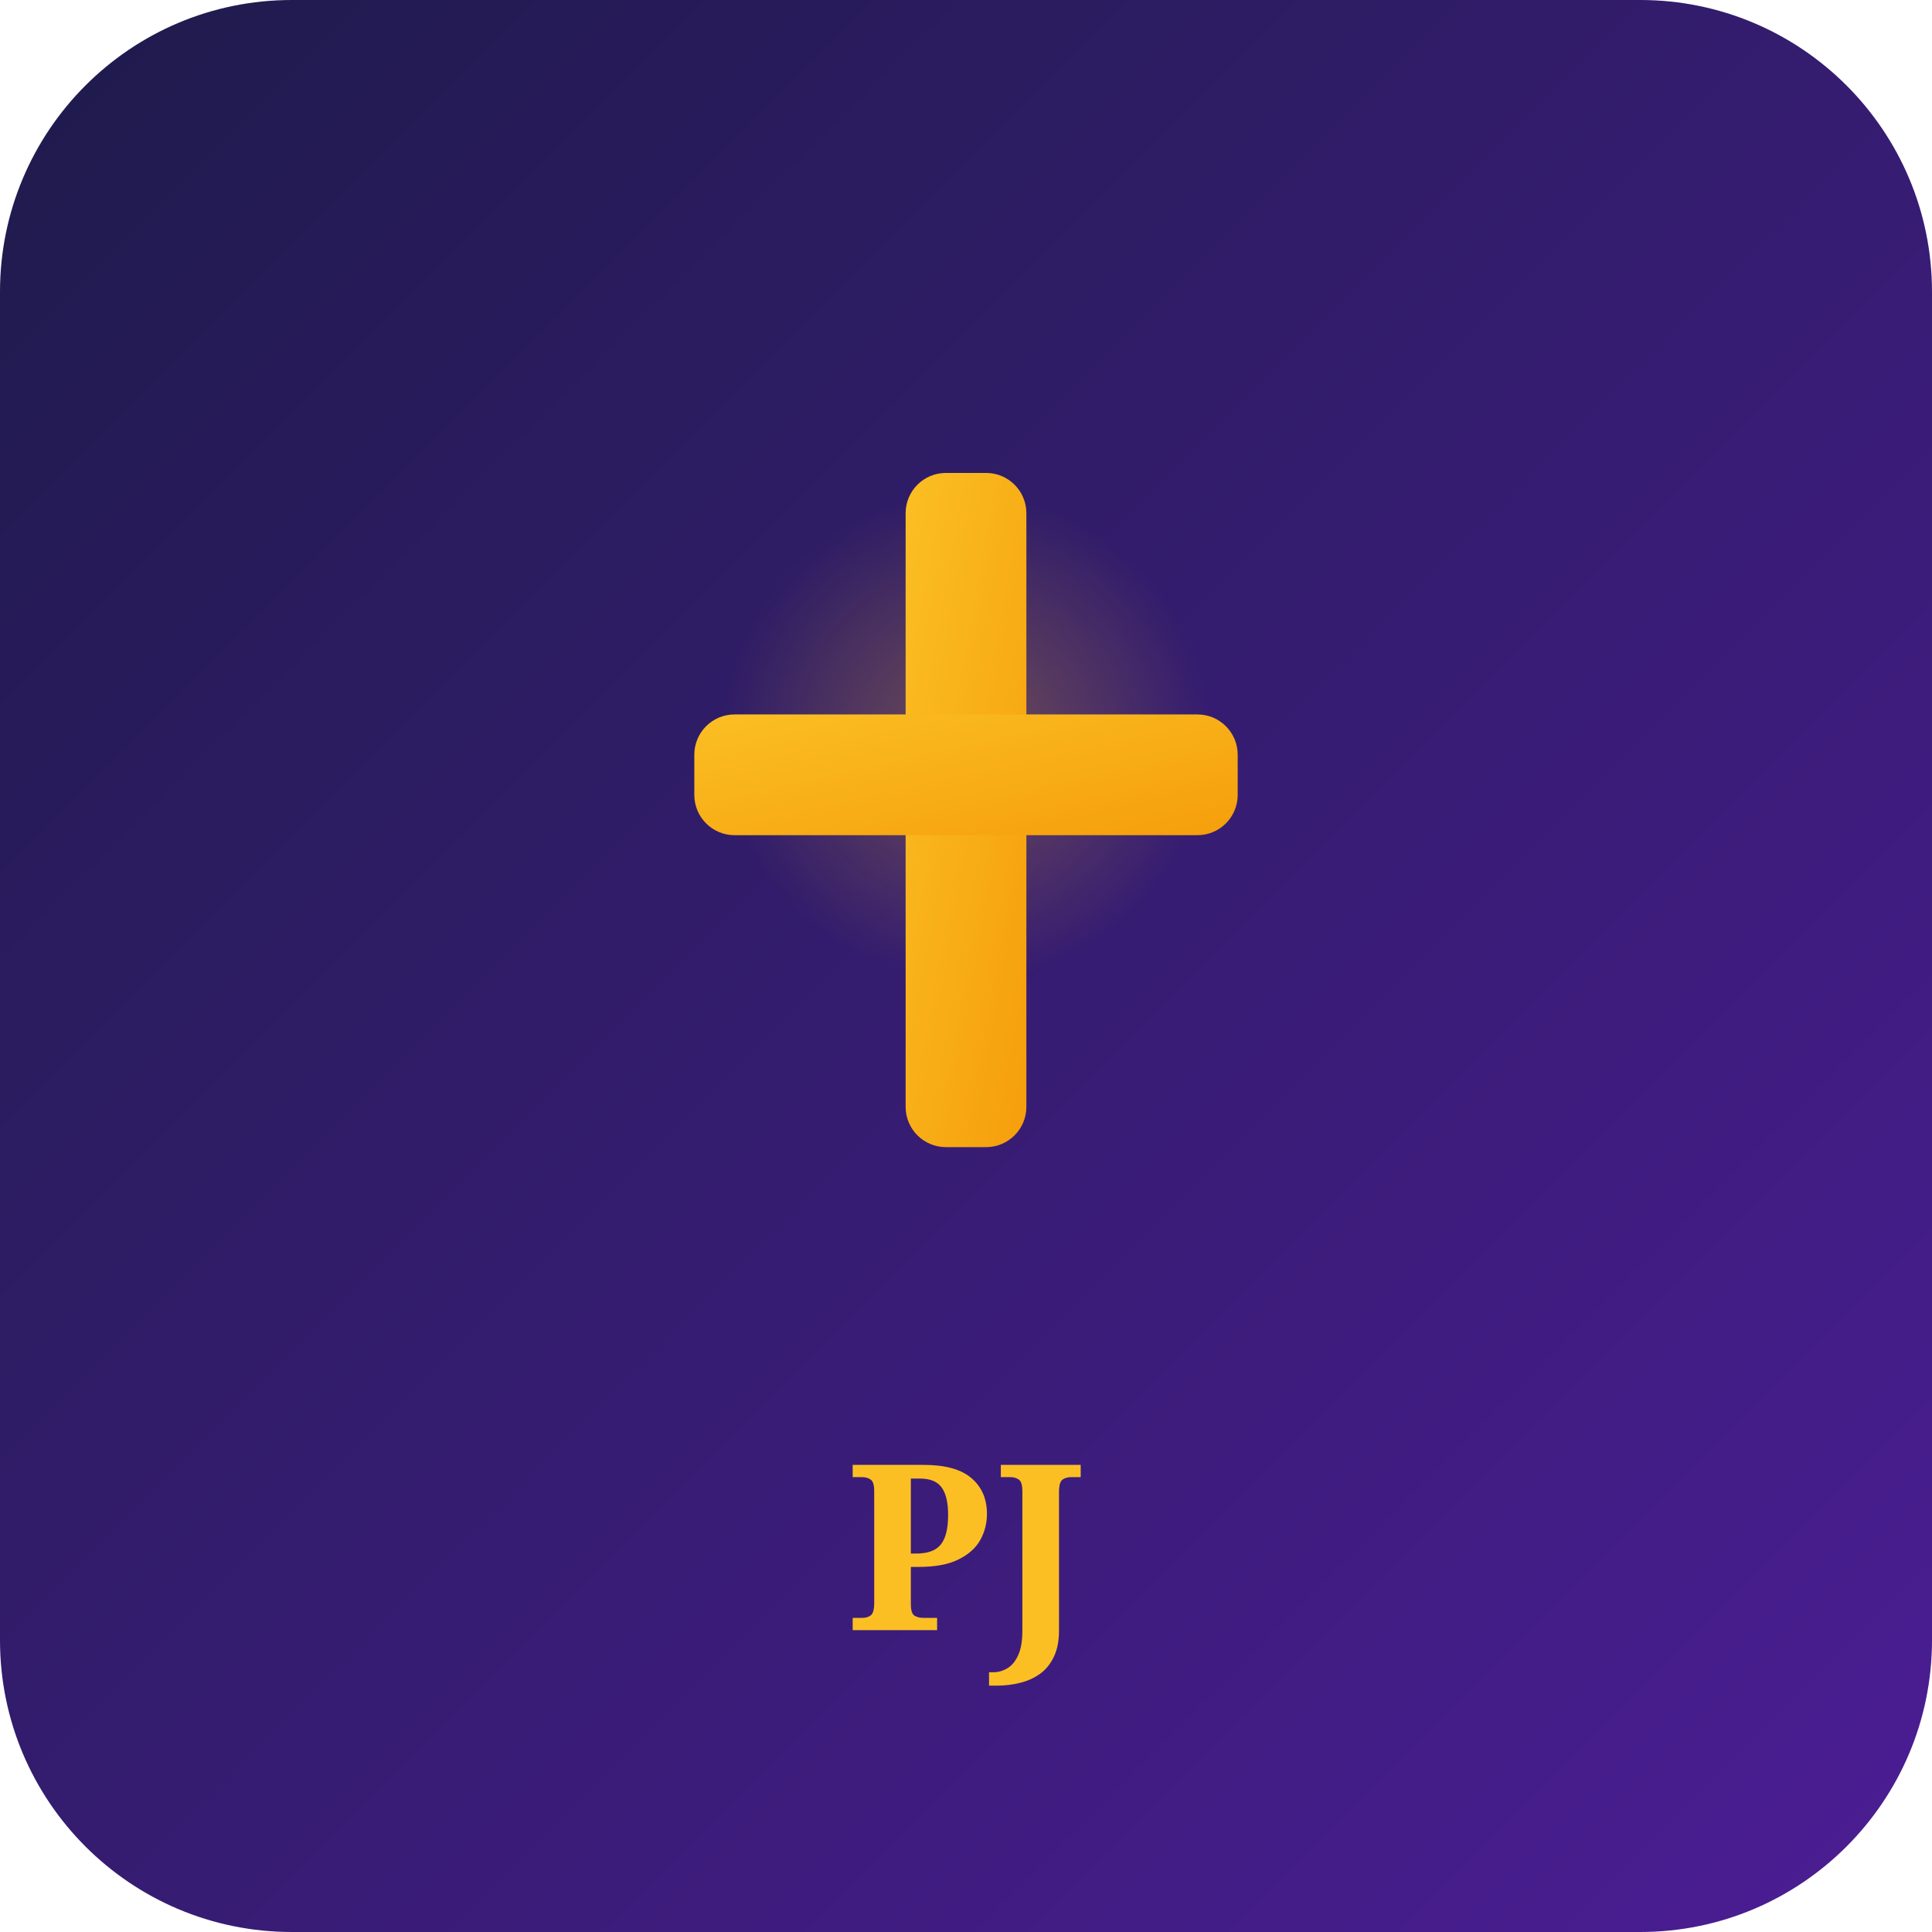
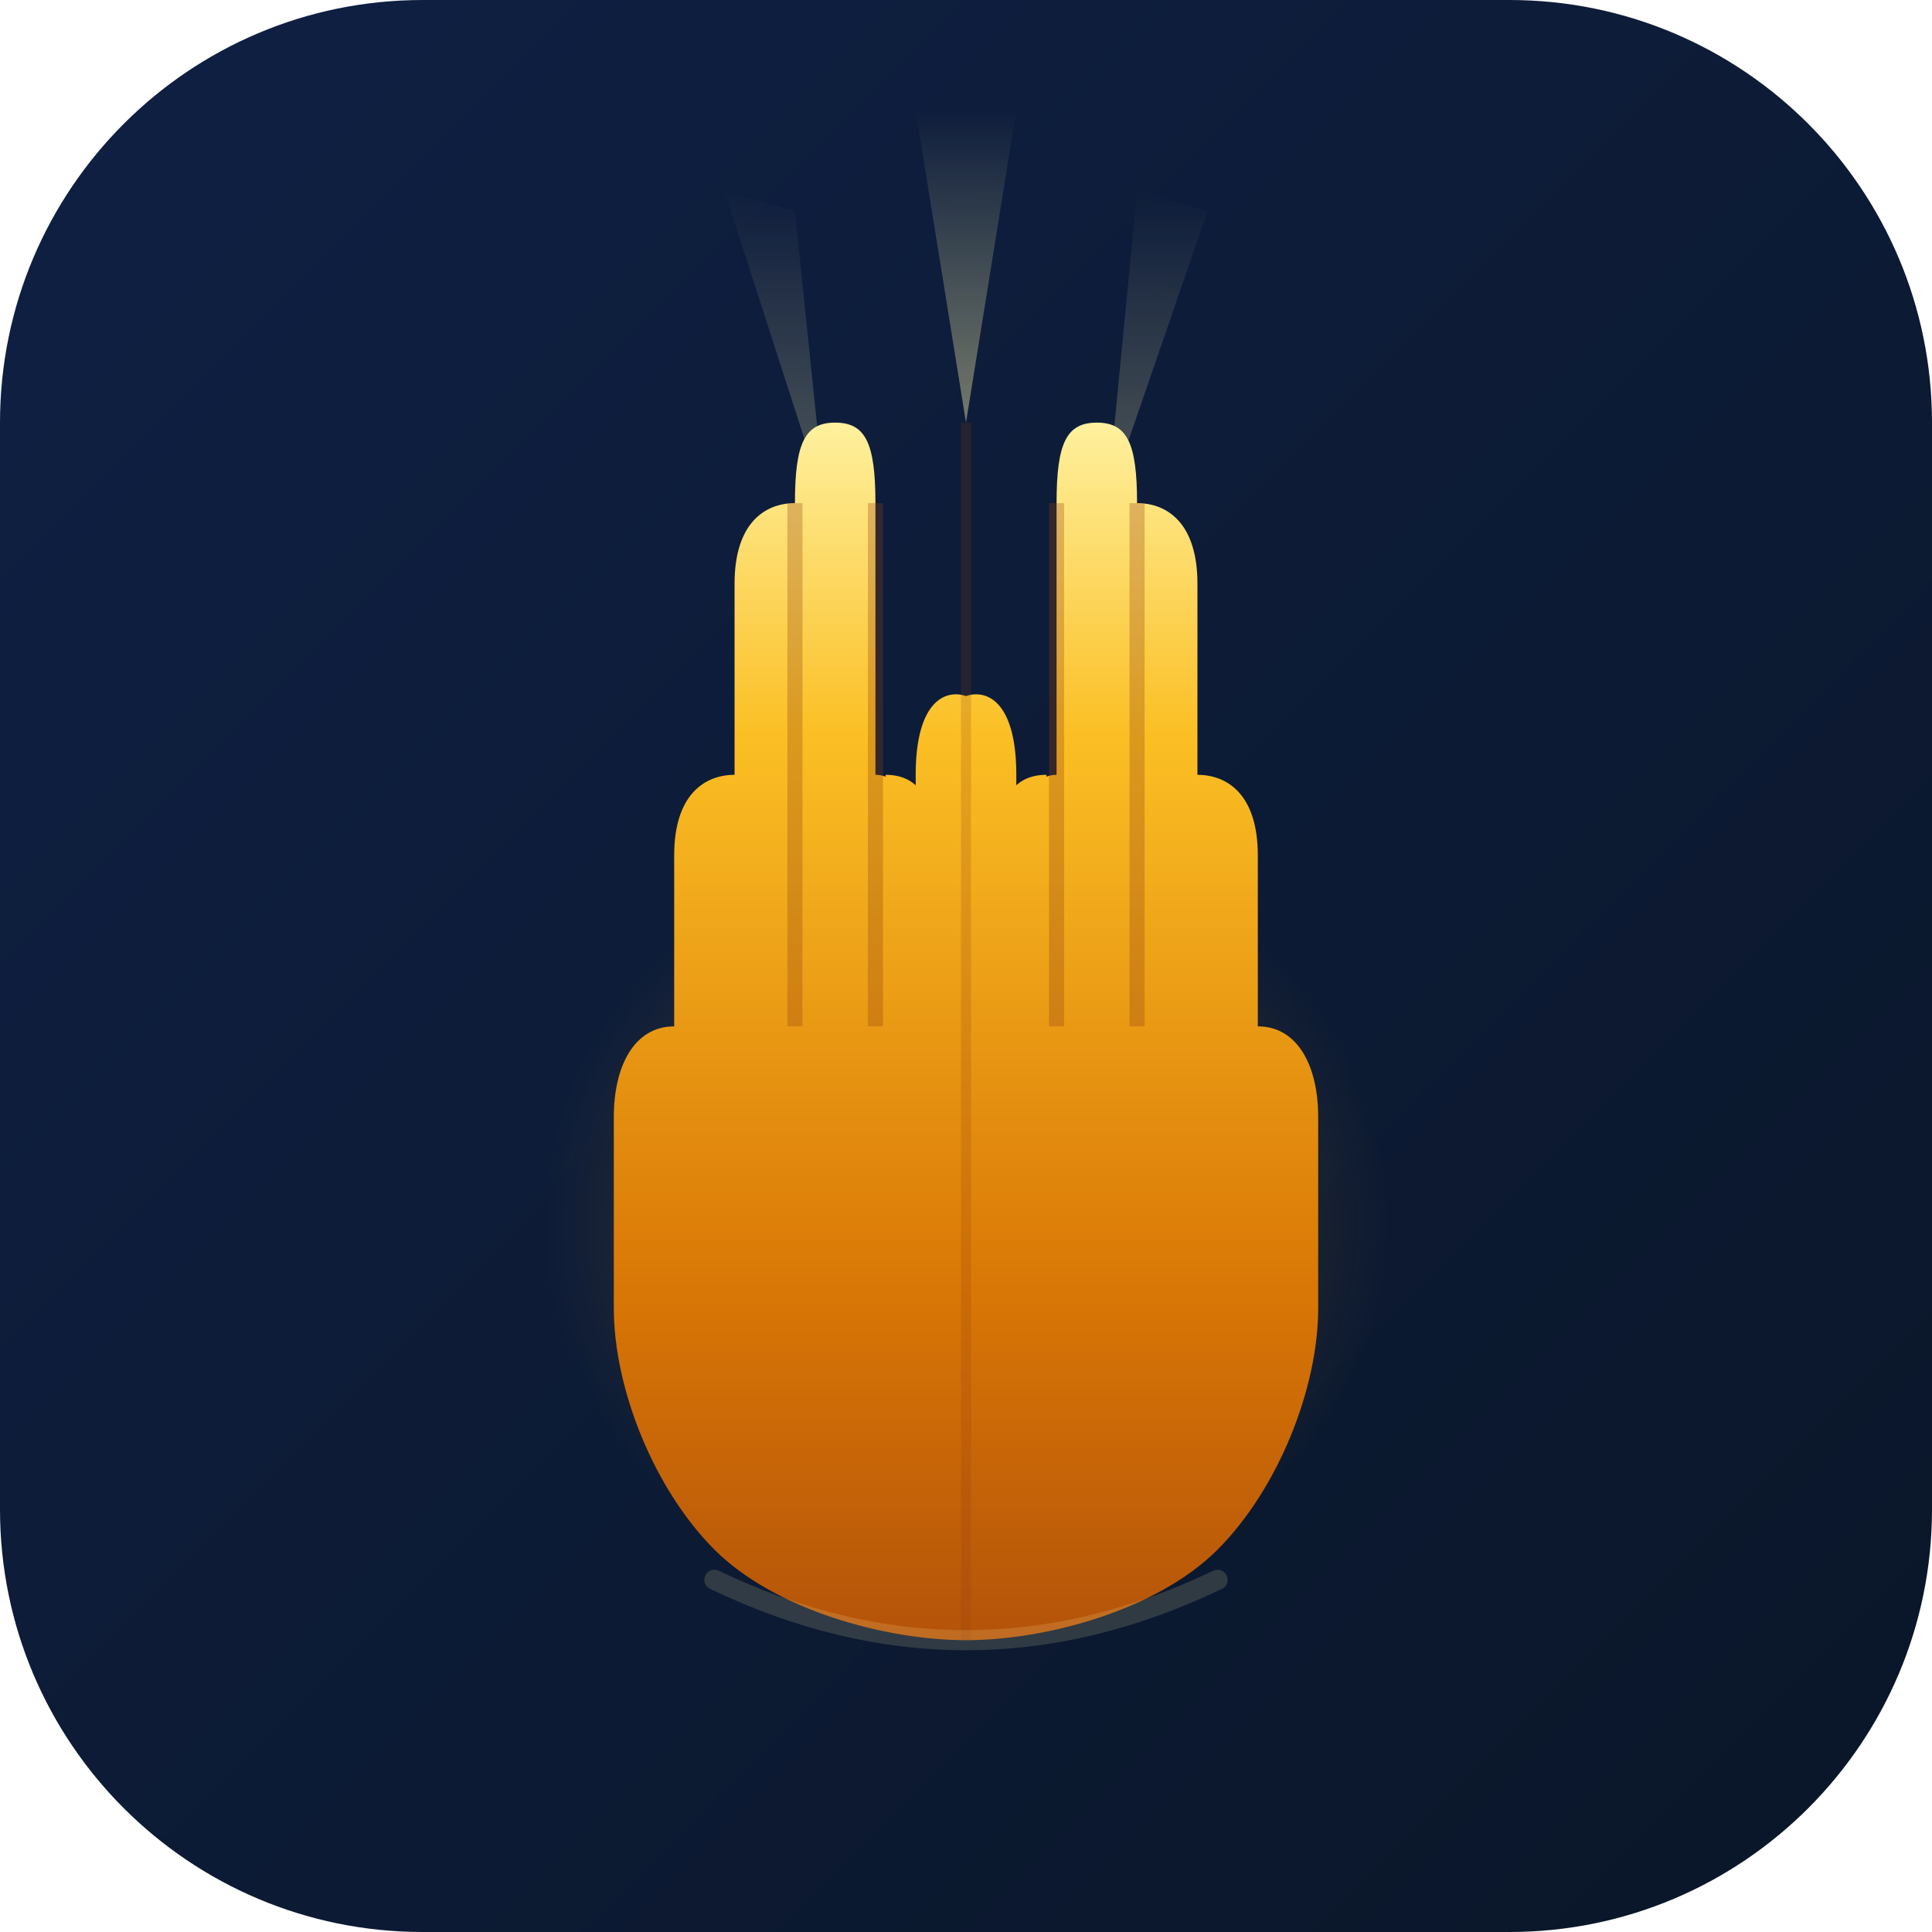
<svg xmlns="http://www.w3.org/2000/svg" width="192" height="192" viewBox="0 0 192 192">
  <defs>
-     <linearGradient id="bg" x1="0%" y1="0%" x2="100%" y2="100%">
-       <stop offset="0%" style="stop-color:#1E1B4B" />
-       <stop offset="100%" style="stop-color:#4C1D95" />
+     <linearGradient id="bg" x1="0" y1="0" x2="192" y2="192" gradientUnits="userSpaceOnUse">
+       <stop offset="0%" stop-color="#0F2044" />
+       <stop offset="100%" stop-color="#0A1628" />
    </linearGradient>
-     <linearGradient id="gold" x1="0%" y1="0%" x2="100%" y2="100%">
-       <stop offset="0%" style="stop-color:#FBBF24" />
-       <stop offset="100%" style="stop-color:#F59E0B" />
+     <linearGradient id="gold" x1="96" y1="38" x2="96" y2="163" gradientUnits="userSpaceOnUse">
+       <stop offset="0%" stop-color="#FFF7AE" />
+       <stop offset="28%" stop-color="#FBBF24" />
+       <stop offset="72%" stop-color="#D97706" />
+       <stop offset="100%" stop-color="#B45309" />
    </linearGradient>
-     <radialGradient id="glow" cx="50%" cy="42%" r="25%">
-       <stop offset="0%" style="stop-color:rgba(251,191,36,0.3)" />
-       <stop offset="100%" style="stop-color:rgba(251,191,36,0)" />
+     <radialGradient id="glow" cx="50%" cy="56%" r="36%">
+       <stop offset="0%" stop-color="#FBBF24" stop-opacity="0.28" />
+       <stop offset="100%" stop-color="#FBBF24" stop-opacity="0" />
    </radialGradient>
+     <linearGradient id="ray" x1="0" y1="1" x2="0" y2="0" gradientUnits="objectBoundingBox">
+       <stop offset="0%" stop-color="#FFF7AE" stop-opacity="0.5" />
+       <stop offset="100%" stop-color="#FFF7AE" stop-opacity="0" />
+     </linearGradient>
+     <clipPath id="clip">
+       <rect width="192" height="192" rx="42" />
+     </clipPath>
  </defs>
-   <rect width="192" height="192" rx="29" fill="url(#bg)" />
-   <circle cx="96" cy="81" r="48" fill="url(#glow)" />
-   <rect x="90" y="47" width="12" height="67" rx="4" fill="url(#gold)" />
-   <rect x="69" y="71" width="54" height="12" rx="4" fill="url(#gold)" />
-   <text x="96" y="162" text-anchor="middle" font-family="Georgia,serif" font-size="23" font-weight="bold" fill="#FBBF24">PJ</text>
+   <rect width="192" height="192" rx="42" fill="url(#bg)" />
+   <g clip-path="url(#clip)">
+     <ellipse cx="96" cy="115" rx="58" ry="54" fill="url(#glow)" />
+     <polygon points="96,42  91,11  101,11" fill="url(#ray)" opacity="0.85" />
+     <polygon points="82,50  72,19  79,21" fill="url(#ray)" opacity="0.55" />
+     <polygon points="110,50 113,19 120,21" fill="url(#ray)" opacity="0.55" />
+     <path d="       M96,163       C88,163 77,160 71,154       C65,148 61,138 61,130       L61,111       C61,106 63,102 67,102       C67,93 67,85 67,85       C67,79 70,77 73,77       C73,71 73,64 73,58       C73,52 76,50 79,50       C79,44 80,42 83,42       C86,42 87,44 87,50       L87,77       C89,77 91,79 91,85       L91,77       C91,71 93,69 95,69       C97,69 99,71 99,77       L99,85       C99,79 101,77 104,77       L96,163 Z     " fill="url(#gold)" />
+     <path d="       M96,163       C104,163 115,160 121,154       C127,148 131,138 131,130       L131,111       C131,106 129,102 125,102       C125,93 125,85 125,85       C125,79 122,77 119,77       C119,71 119,64 119,58       C119,52 116,50 113,50       C113,44 112,42 109,42       C106,42 105,44 105,50       L105,77       C103,77 101,79 101,85       L101,77       C101,71 99,69 97,69       C95,69 93,71 93,77       L93,85       C93,79 91,77 88,77       L96,163 Z     " fill="url(#gold)" />
+     <line x1="79" y1="50" x2="79" y2="102" stroke="#92400E" stroke-width="1.5" stroke-opacity="0.3" />
+     <line x1="87" y1="50" x2="87" y2="102" stroke="#92400E" stroke-width="1.5" stroke-opacity="0.3" />
+     <line x1="113" y1="50" x2="113" y2="102" stroke="#92400E" stroke-width="1.5" stroke-opacity="0.3" />
+     <line x1="105" y1="50" x2="105" y2="102" stroke="#92400E" stroke-width="1.5" stroke-opacity="0.3" />
+     <line x1="96" y1="42" x2="96" y2="163" stroke="#92400E" stroke-width="1" stroke-opacity="0.2" />
+     <path d="M71,157 Q96,169 121,157" stroke="#FFF7AE" stroke-width="2" stroke-opacity="0.15" fill="none" stroke-linecap="round" />
+   </g>
</svg>
